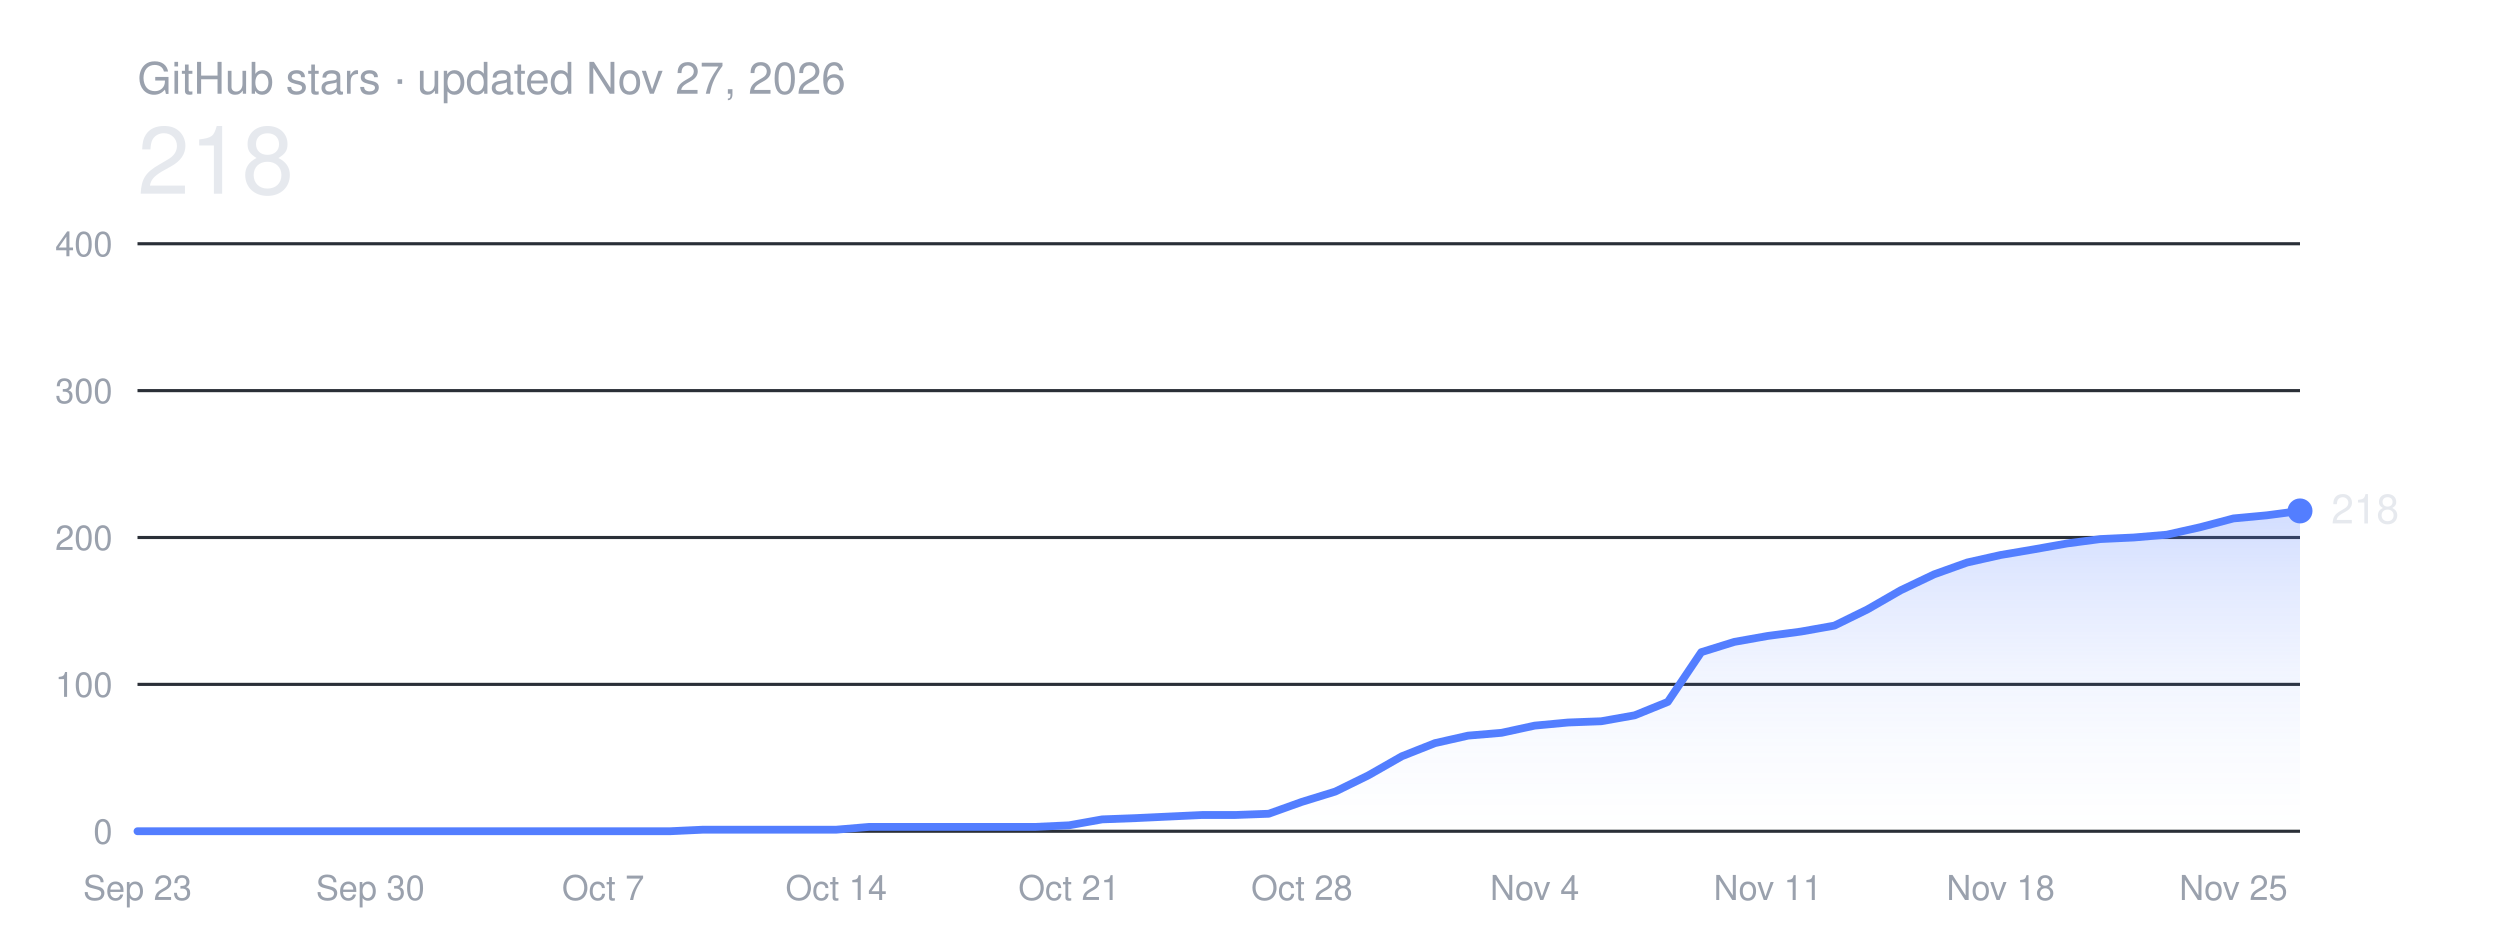
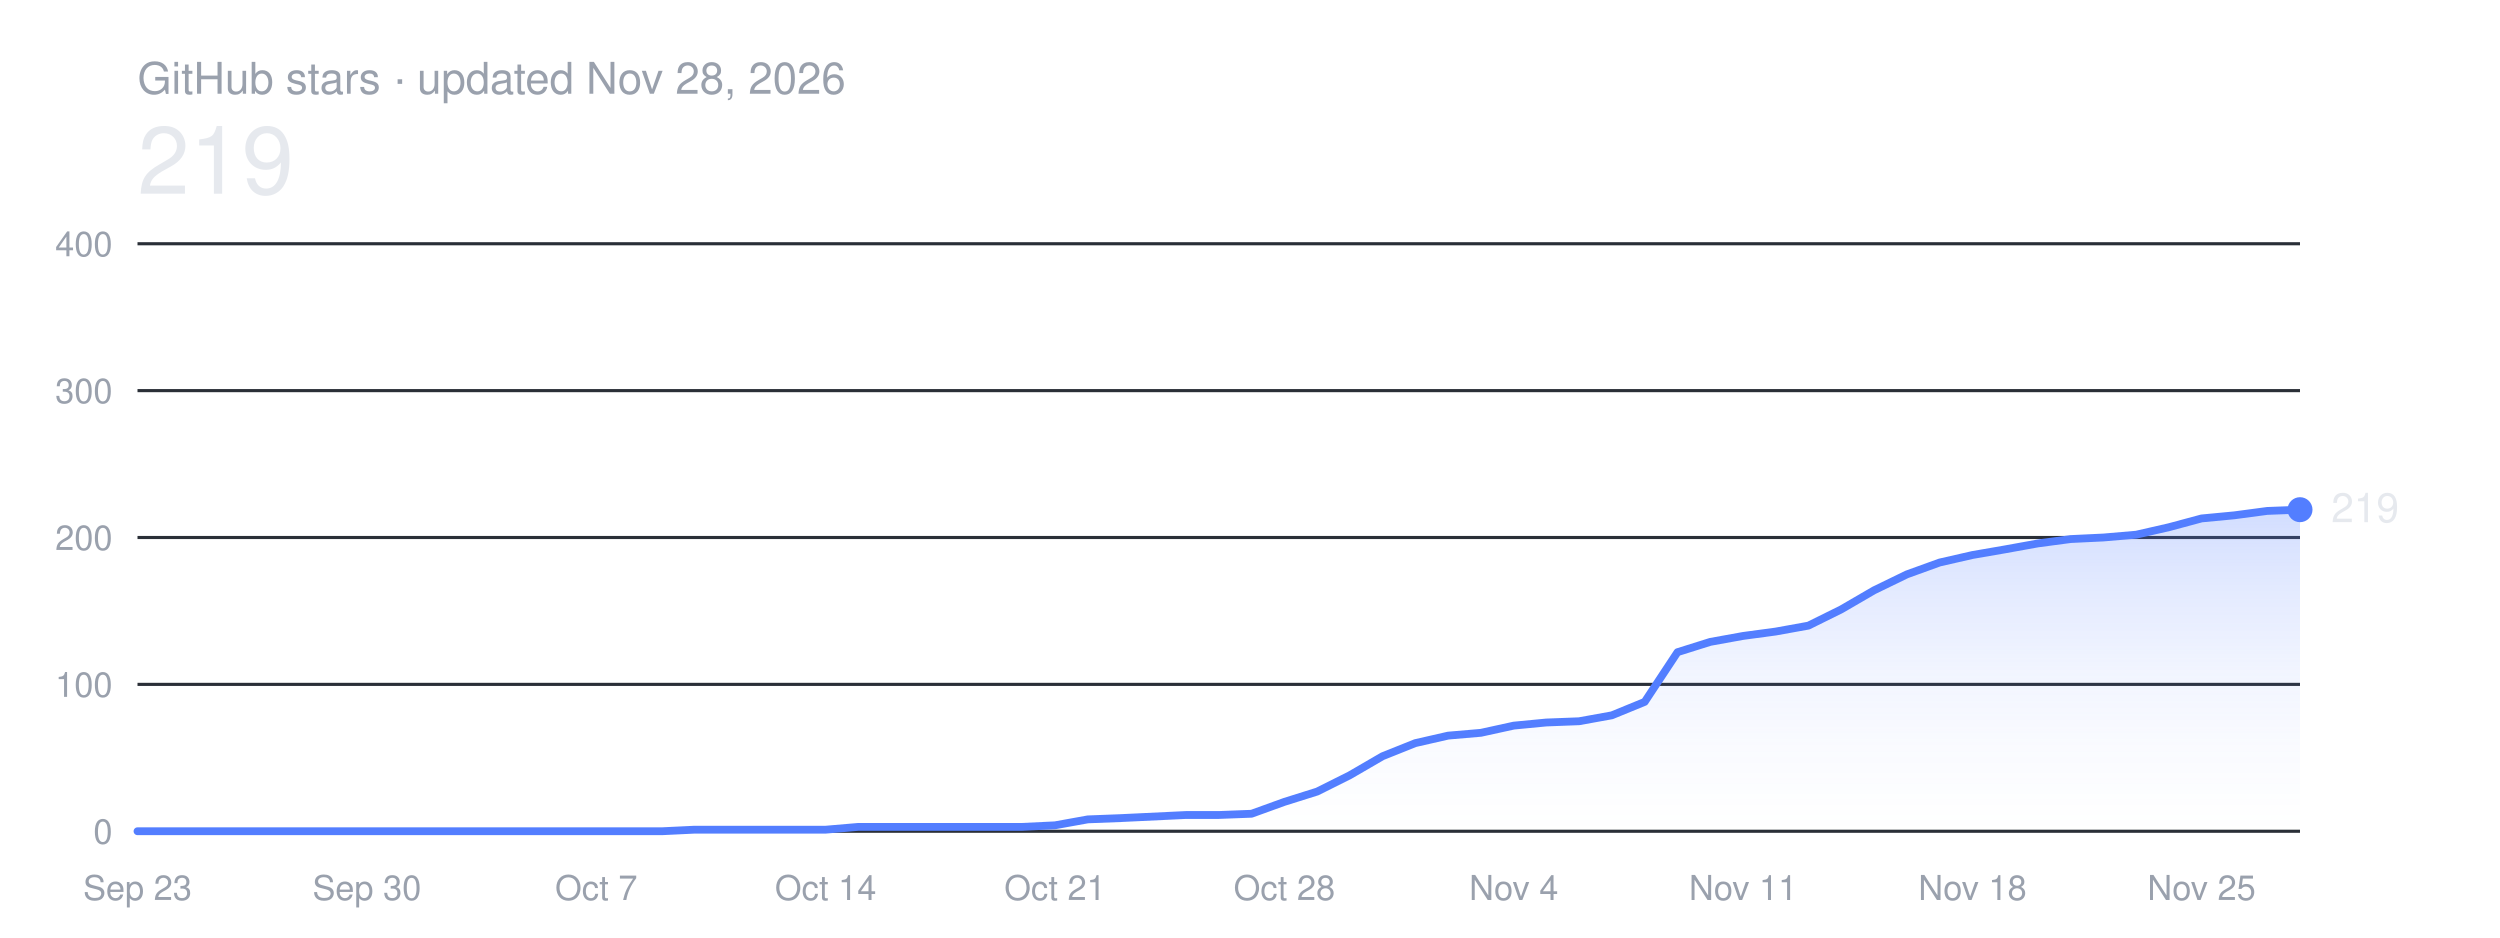
<svg xmlns="http://www.w3.org/2000/svg" width="800" height="300" viewBox="0 0 800 300" font-family="-apple-system, BlinkMacSystemFont, 'Segoe UI', Helvetica, Arial, sans-serif">
  <defs>
    <linearGradient id="a" x1="0" x2="0" y1="0" y2="1">
      <stop offset="0" stop-color="#537eff" stop-opacity="0.26" />
      <stop offset="0.25" stop-color="#537eff" stop-opacity="0.16" />
      <stop offset="0.5" stop-color="#537eff" stop-opacity="0.08" />
      <stop offset="0.75" stop-color="#537eff" stop-opacity="0.03" />
      <stop offset="1" stop-color="#537eff" stop-opacity="0" />
    </linearGradient>
  </defs>
-   <text x="44" y="30" font-size="14" fill="#9aa1ad">GitHub stars · updated Nov 27, 2026</text>
-   <text x="44" y="62" font-size="30" font-weight="300" fill="#e6e9ee">218</text>
+   <text x="44" y="30" font-size="14" fill="#9aa1ad">GitHub stars · updated Nov 28, 2026</text>
+   <text x="44" y="62" font-size="30" font-weight="300" fill="#e6e9ee">219</text>
  <line x1="44" x2="736" y1="266.0" y2="266.0" stroke="#2a2f37" stroke-width="1" />
  <text x="36" y="270.0" font-size="11" fill="#9aa1ad" text-anchor="end">0</text>
  <line x1="44" x2="736" y1="219.0" y2="219.0" stroke="#2a2f37" stroke-width="1" />
  <text x="36" y="223.0" font-size="11" fill="#9aa1ad" text-anchor="end">100</text>
  <line x1="44" x2="736" y1="172.0" y2="172.0" stroke="#2a2f37" stroke-width="1" />
  <text x="36" y="176.0" font-size="11" fill="#9aa1ad" text-anchor="end">200</text>
  <line x1="44" x2="736" y1="125.0" y2="125.0" stroke="#2a2f37" stroke-width="1" />
  <text x="36" y="129.0" font-size="11" fill="#9aa1ad" text-anchor="end">300</text>
  <line x1="44" x2="736" y1="78.0" y2="78.0" stroke="#2a2f37" stroke-width="1" />
  <text x="36" y="82.0" font-size="11" fill="#9aa1ad" text-anchor="end">400</text>
  <text x="44.0" y="288" font-size="11" fill="#9aa1ad" text-anchor="middle">Sep 23</text>
-   <text x="118.5" y="288" font-size="11" fill="#9aa1ad" text-anchor="middle">Sep 30</text>
-   <text x="193.0" y="288" font-size="11" fill="#9aa1ad" text-anchor="middle">Oct 7</text>
-   <text x="267.6" y="288" font-size="11" fill="#9aa1ad" text-anchor="middle">Oct 14</text>
-   <text x="342.1" y="288" font-size="11" fill="#9aa1ad" text-anchor="middle">Oct 21</text>
-   <text x="416.6" y="288" font-size="11" fill="#9aa1ad" text-anchor="middle">Oct 28</text>
-   <text x="491.1" y="288" font-size="11" fill="#9aa1ad" text-anchor="middle">Nov 4</text>
-   <text x="565.7" y="288" font-size="11" fill="#9aa1ad" text-anchor="middle">Nov 11</text>
-   <text x="640.2" y="288" font-size="11" fill="#9aa1ad" text-anchor="middle">Nov 18</text>
-   <text x="714.7" y="288" font-size="11" fill="#9aa1ad" text-anchor="middle">Nov 25</text>
-   <polygon points="44,266.0 44.0,266.0 54.6,266.0 65.3,266.0 75.9,266.0 86.6,266.0 97.2,266.0 107.9,266.0 118.5,266.0 129.2,266.0 139.8,266.0 150.5,266.0 161.1,266.0 171.8,266.0 182.4,266.0 193.0,266.0 203.7,266.0 214.3,266.0 225.0,265.5 235.6,265.5 246.3,265.5 256.9,265.5 267.6,265.5 278.2,264.6 288.9,264.6 299.5,264.6 310.2,264.6 320.8,264.6 331.4,264.6 342.1,264.1 352.7,262.2 363.4,261.8 374.0,261.3 384.7,260.8 395.3,260.8 406.0,260.4 416.6,256.6 427.3,253.3 437.9,248.1 448.6,242.0 459.2,237.8 469.8,235.4 480.5,234.5 491.1,232.2 501.8,231.2 512.4,230.8 523.1,228.9 533.7,224.6 544.4,208.7 555.0,205.4 565.7,203.5 576.3,202.1 587.0,200.2 597.6,195.0 608.2,188.9 618.9,183.8 629.5,180.0 640.2,177.6 650.8,175.8 661.5,173.9 672.1,172.5 682.8,172.0 693.4,171.1 704.1,168.7 714.7,165.9 725.4,164.9 736.0,163.5 736.0,266.0" fill="url(#a)" />
-   <polyline points="44.0,266.0 54.6,266.0 65.3,266.0 75.9,266.0 86.6,266.0 97.2,266.0 107.9,266.0 118.5,266.0 129.2,266.0 139.8,266.0 150.5,266.0 161.1,266.0 171.8,266.0 182.4,266.0 193.0,266.0 203.7,266.0 214.3,266.0 225.0,265.5 235.6,265.5 246.3,265.5 256.9,265.5 267.6,265.5 278.2,264.6 288.9,264.6 299.5,264.6 310.2,264.6 320.8,264.6 331.4,264.6 342.1,264.1 352.7,262.2 363.4,261.8 374.0,261.3 384.7,260.8 395.3,260.8 406.0,260.4 416.6,256.6 427.3,253.3 437.9,248.1 448.6,242.0 459.2,237.8 469.8,235.4 480.5,234.5 491.1,232.2 501.8,231.2 512.4,230.8 523.1,228.9 533.7,224.6 544.4,208.7 555.0,205.4 565.7,203.5 576.3,202.1 587.0,200.2 597.6,195.0 608.2,188.9 618.9,183.8 629.5,180.0 640.2,177.6 650.8,175.8 661.5,173.9 672.1,172.5 682.8,172.0 693.4,171.1 704.1,168.7 714.7,165.9 725.4,164.9 736.0,163.5" fill="none" stroke="#537eff" stroke-width="2.5" stroke-linejoin="round" stroke-linecap="round" />
-   <circle cx="736.0" cy="163.5" r="4" fill="#537eff" />
-   <text x="746.0" y="167.5" font-size="13" fill="#e6e9ee">218</text>
+   <text x="117.4" y="288" font-size="11" fill="#9aa1ad" text-anchor="middle">Sep 30</text>
+   <text x="190.8" y="288" font-size="11" fill="#9aa1ad" text-anchor="middle">Oct 7</text>
+   <text x="264.2" y="288" font-size="11" fill="#9aa1ad" text-anchor="middle">Oct 14</text>
+   <text x="337.6" y="288" font-size="11" fill="#9aa1ad" text-anchor="middle">Oct 21</text>
+   <text x="411.0" y="288" font-size="11" fill="#9aa1ad" text-anchor="middle">Oct 28</text>
+   <text x="484.4" y="288" font-size="11" fill="#9aa1ad" text-anchor="middle">Nov 4</text>
+   <text x="557.8" y="288" font-size="11" fill="#9aa1ad" text-anchor="middle">Nov 11</text>
+   <text x="631.2" y="288" font-size="11" fill="#9aa1ad" text-anchor="middle">Nov 18</text>
+   <text x="704.5" y="288" font-size="11" fill="#9aa1ad" text-anchor="middle">Nov 25</text>
+   <polygon points="44,266.0 44.0,266.0 54.5,266.0 65.0,266.0 75.5,266.0 85.9,266.0 96.4,266.0 106.9,266.0 117.4,266.0 127.9,266.0 138.4,266.0 148.8,266.0 159.3,266.0 169.8,266.0 180.3,266.0 190.8,266.0 201.3,266.0 211.8,266.0 222.2,265.5 232.7,265.5 243.2,265.5 253.7,265.5 264.2,265.5 274.7,264.6 285.2,264.6 295.6,264.6 306.1,264.6 316.6,264.6 327.1,264.6 337.6,264.1 348.1,262.2 358.5,261.8 369.0,261.3 379.5,260.8 390.0,260.8 400.5,260.4 411.0,256.6 421.5,253.3 431.9,248.1 442.4,242.0 452.9,237.8 463.4,235.4 473.9,234.5 484.4,232.2 494.8,231.2 505.3,230.8 515.8,228.9 526.3,224.6 536.8,208.7 547.3,205.4 557.8,203.5 568.2,202.1 578.7,200.2 589.2,195.0 599.7,188.9 610.2,183.8 620.7,180.0 631.2,177.6 641.6,175.8 652.1,173.9 662.6,172.5 673.1,172.0 683.6,171.1 694.1,168.7 704.5,165.9 715.0,164.9 725.5,163.5 736.0,163.1 736.0,266.0" fill="url(#a)" />
+   <polyline points="44.0,266.0 54.5,266.0 65.0,266.0 75.5,266.0 85.9,266.0 96.4,266.0 106.9,266.0 117.4,266.0 127.9,266.0 138.4,266.0 148.8,266.0 159.3,266.0 169.8,266.0 180.3,266.0 190.8,266.0 201.3,266.0 211.8,266.0 222.2,265.5 232.7,265.5 243.2,265.5 253.7,265.5 264.2,265.5 274.7,264.6 285.2,264.6 295.6,264.6 306.1,264.6 316.6,264.6 327.1,264.6 337.6,264.1 348.1,262.2 358.5,261.8 369.0,261.3 379.5,260.8 390.0,260.8 400.5,260.4 411.0,256.6 421.5,253.3 431.9,248.1 442.4,242.0 452.9,237.8 463.4,235.4 473.9,234.5 484.4,232.2 494.8,231.2 505.3,230.8 515.8,228.9 526.3,224.6 536.8,208.7 547.3,205.4 557.8,203.5 568.2,202.1 578.7,200.2 589.2,195.0 599.7,188.9 610.2,183.8 620.7,180.0 631.2,177.6 641.6,175.8 652.1,173.9 662.6,172.5 673.1,172.0 683.6,171.1 694.1,168.7 704.5,165.9 715.0,164.9 725.5,163.5 736.0,163.1" fill="none" stroke="#537eff" stroke-width="2.5" stroke-linejoin="round" stroke-linecap="round" />
+   <circle cx="736.0" cy="163.1" r="4" fill="#537eff" />
+   <text x="746.0" y="167.1" font-size="13" fill="#e6e9ee">219</text>
</svg>
